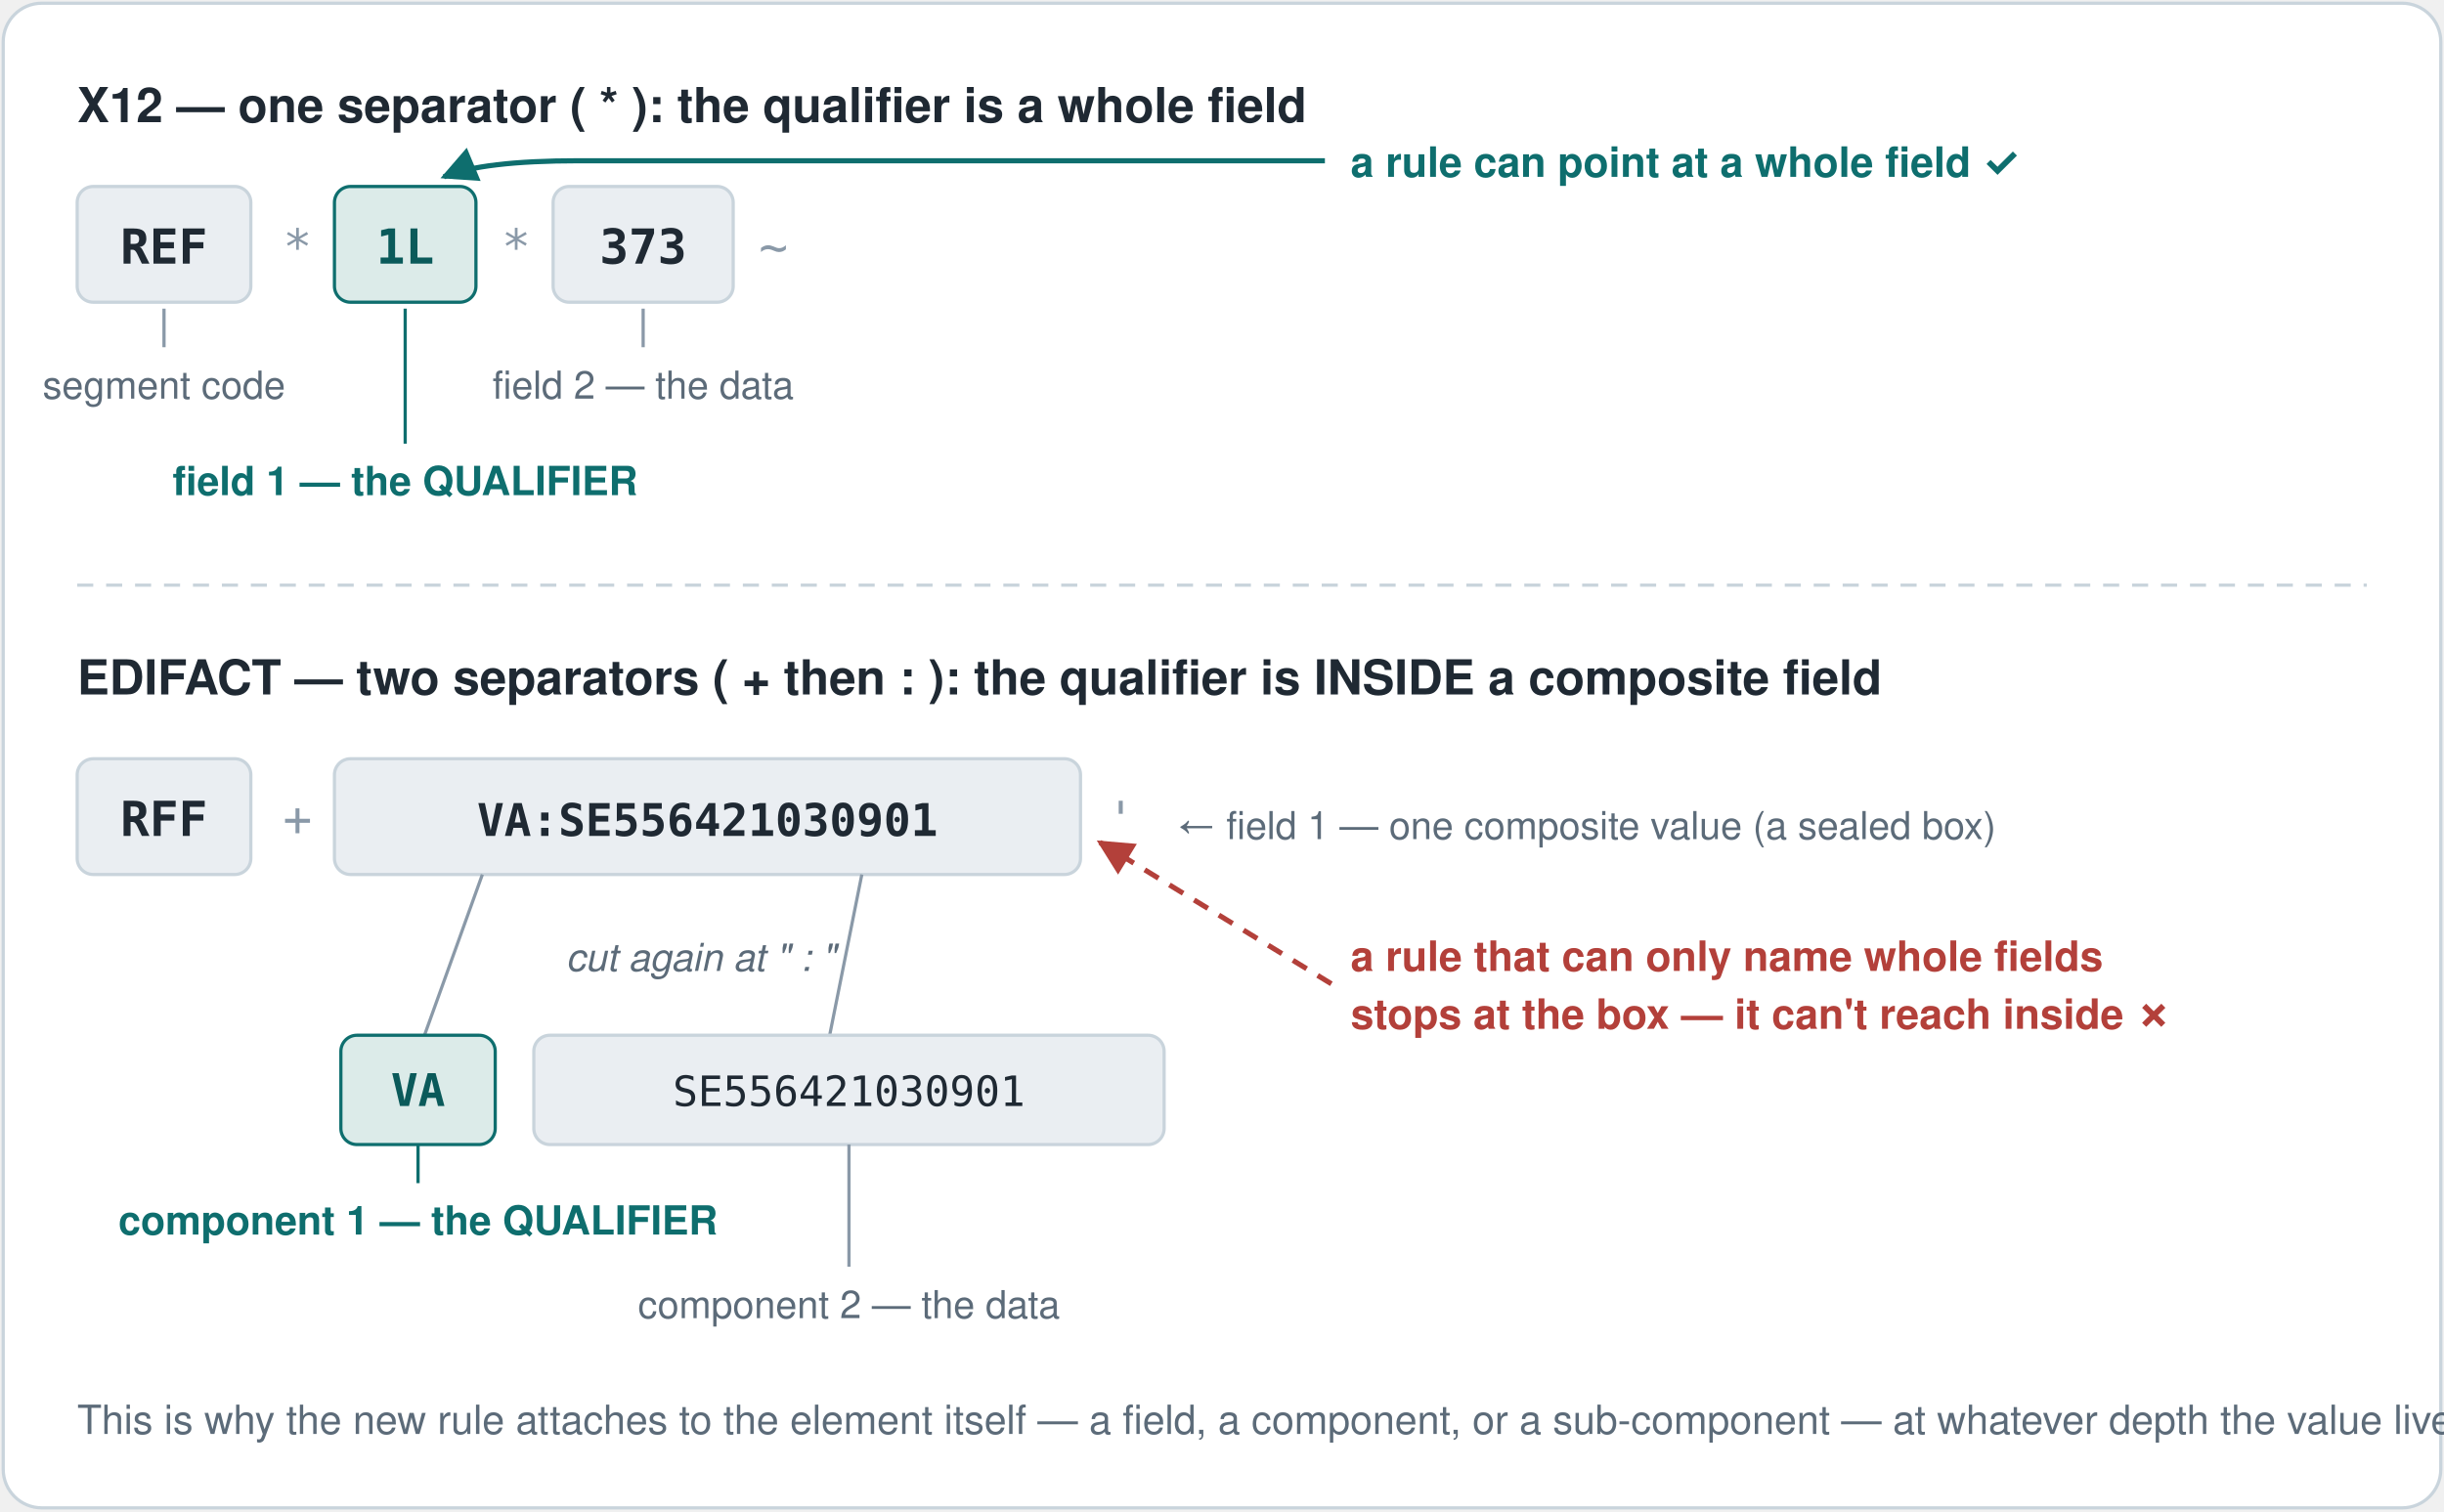
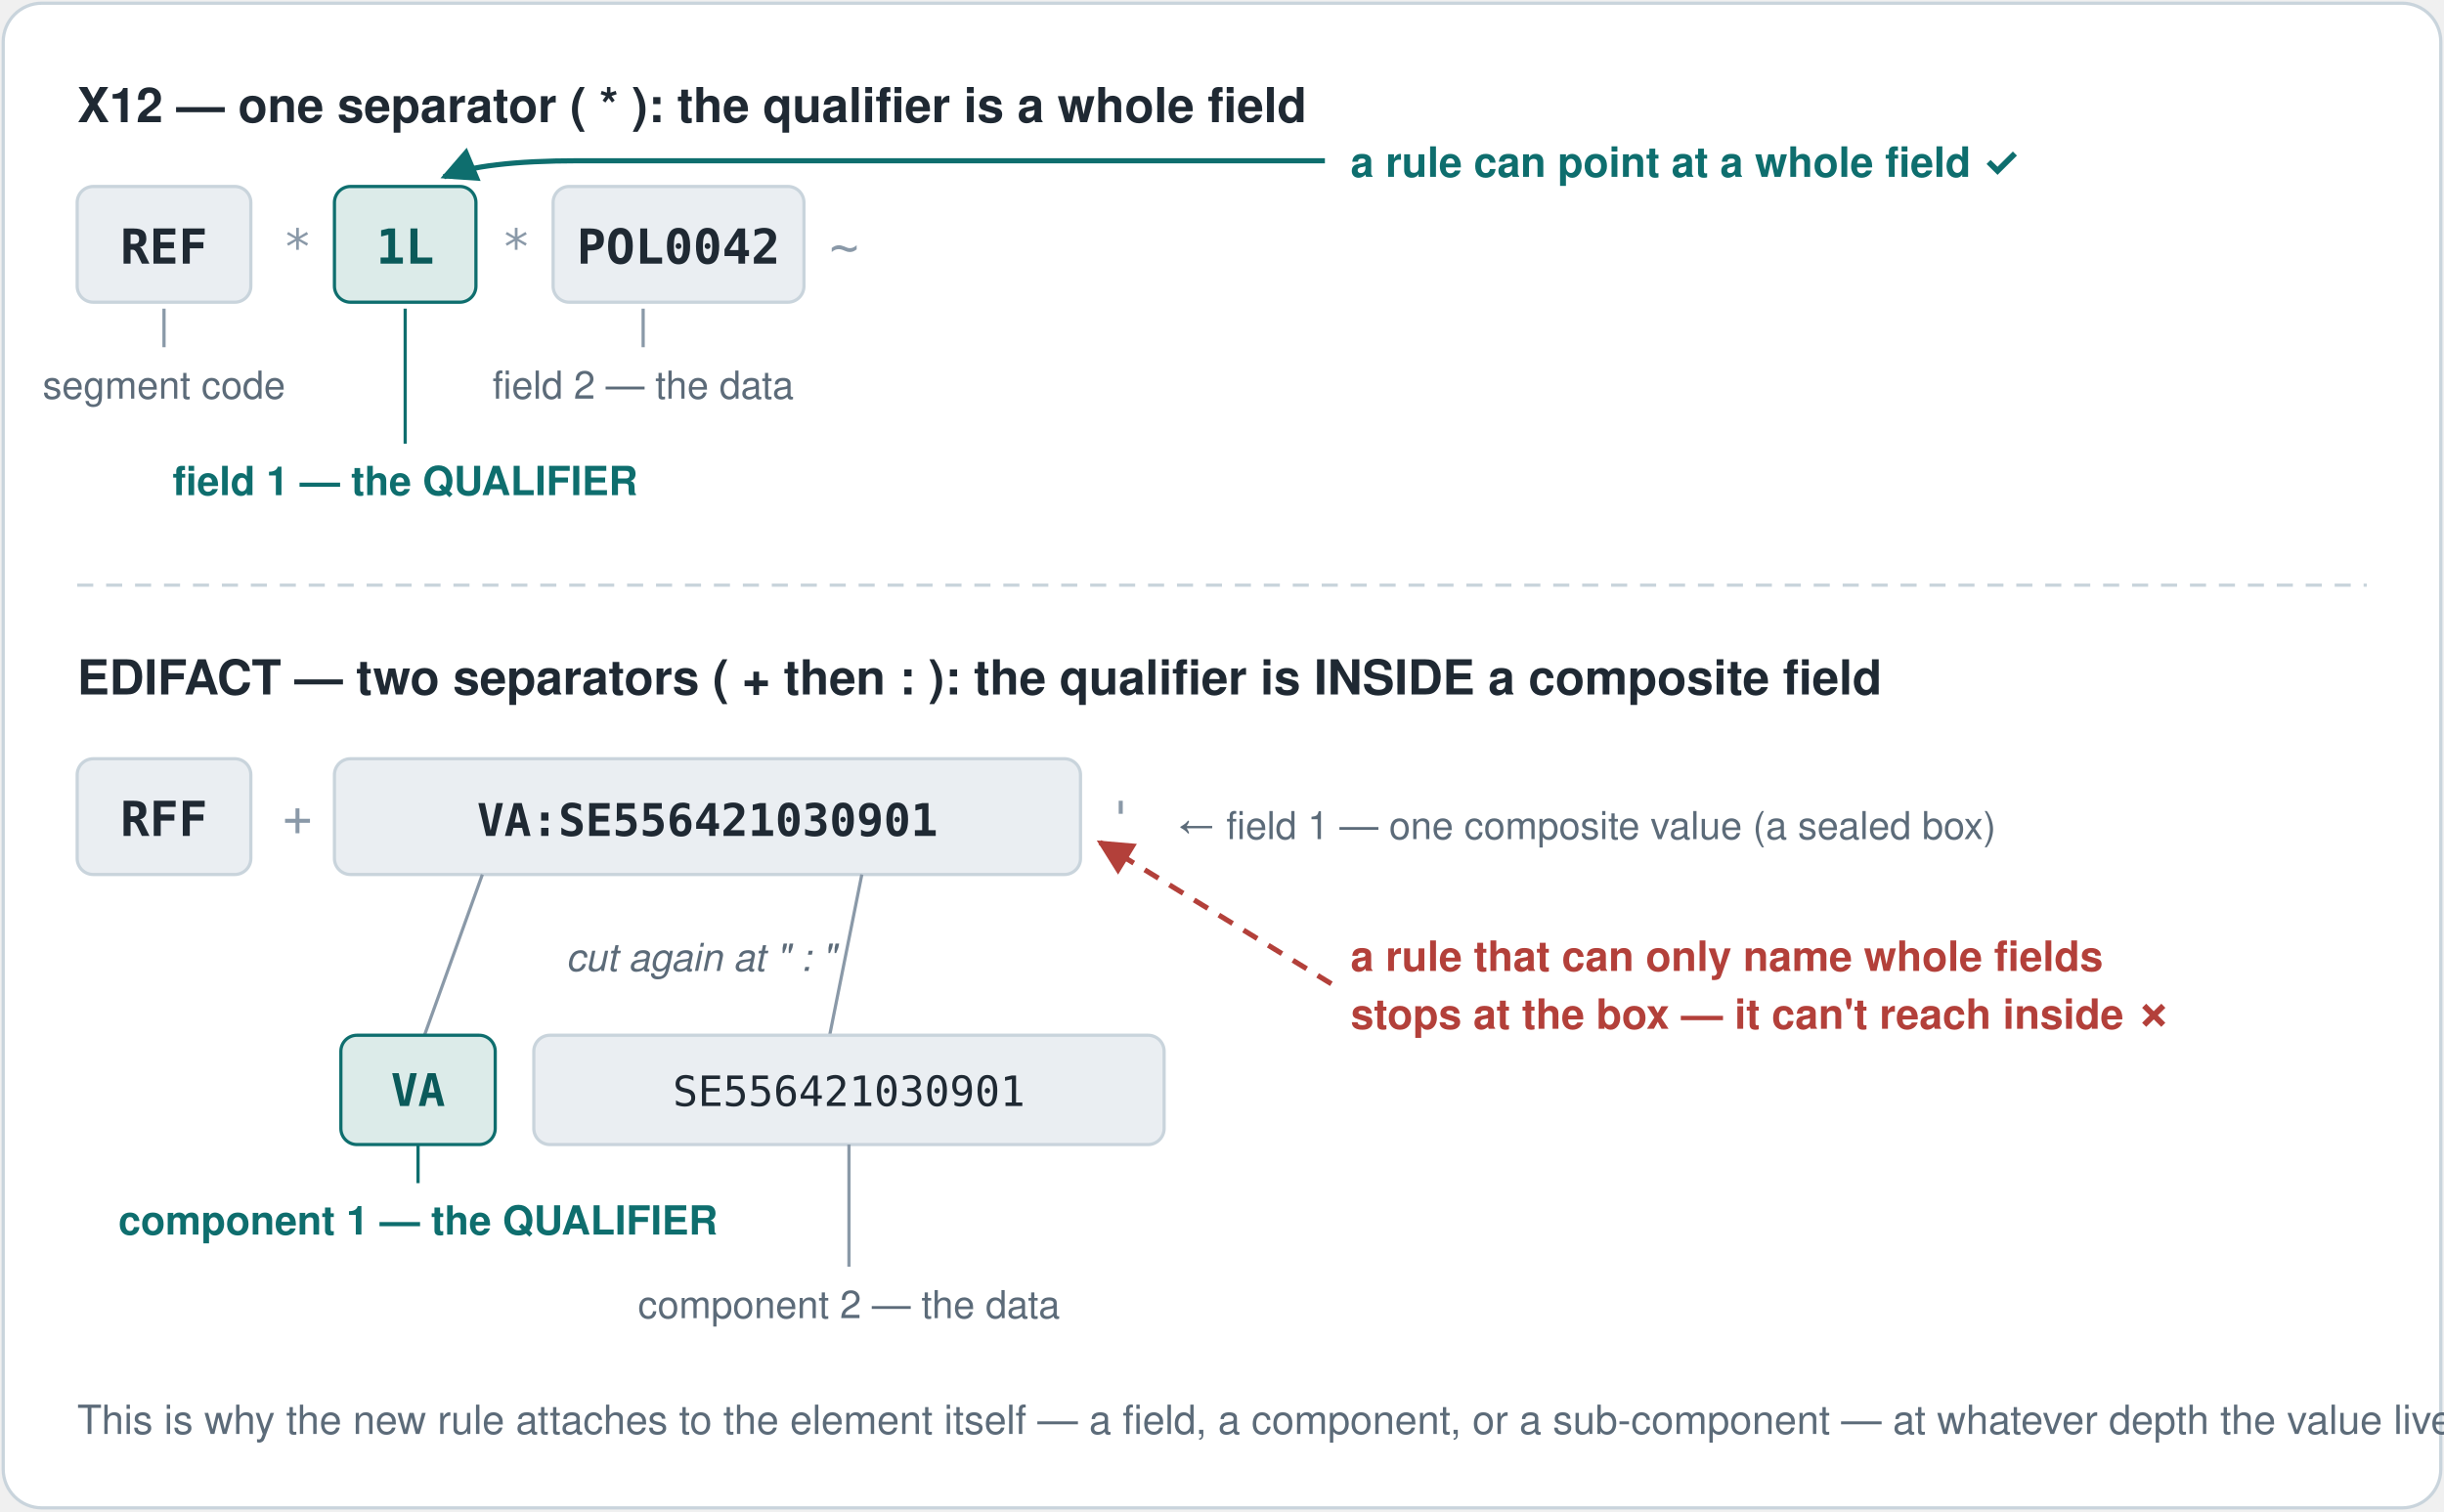
<svg xmlns="http://www.w3.org/2000/svg" viewBox="0 0 760 470" width="760" height="470" role="img" aria-label="Where the segment code, qualifier and data live in X12 versus EDIFACT">
  <defs>
    <marker id="aA" viewBox="0 0 10 10" refX="9" refY="5" markerWidth="7" markerHeight="7" orient="auto-start-reverse">
      <path d="M0 0 L10 5 L0 10 z" fill="#0E6E6E" />
    </marker>
    <marker id="aR" viewBox="0 0 10 10" refX="9" refY="5" markerWidth="7" markerHeight="7" orient="auto-start-reverse">
      <path d="M0 0 L10 5 L0 10 z" fill="#B3403A" />
    </marker>
  </defs>
  <rect x="1" y="1" width="758" height="468" rx="12" fill="#FFFFFF" stroke="#C9D4DC" />
  <text x="24" y="38" font-family="-apple-system,'Segoe UI',Helvetica,Arial,sans-serif" font-size="15" font-weight="700" fill="#1F2933">X12 — one separator ( * ): the qualifier is a whole field</text>
  <rect x="24" y="58" width="54" height="36" rx="5" fill="#EAEEF2" stroke="#C9D4DC" />
  <text x="51" y="82" text-anchor="middle" font-family="Menlo,Consolas,'DejaVu Sans Mono',monospace" font-size="15" font-weight="700" fill="#1F2933">REF</text>
  <text x="88" y="82" font-family="Menlo,Consolas,monospace" font-size="15" fill="#8A99A8">*</text>
  <rect x="104" y="58" width="44" height="36" rx="5" fill="#DCEBE9" stroke="#0E6E6E" />
  <text x="126" y="82" text-anchor="middle" font-family="Menlo,Consolas,'DejaVu Sans Mono',monospace" font-size="15" font-weight="700" fill="#0A5A5A">1L</text>
  <text x="156" y="82" font-family="Menlo,Consolas,monospace" font-size="15" fill="#8A99A8">*</text>
-   <rect x="172" y="58" width="56" height="36" rx="5" fill="#EAEEF2" stroke="#C9D4DC" />
-   <text x="200" y="82" text-anchor="middle" font-family="Menlo,Consolas,'DejaVu Sans Mono',monospace" font-size="15" font-weight="700" fill="#1F2933">373</text>
-   <text x="236" y="82" font-family="Menlo,Consolas,monospace" font-size="15" fill="#8A99A8">~</text>
+   <rect x="172" y="58" width="78" height="36" rx="5" fill="#EAEEF2" stroke="#C9D4DC" />
+   <text x="211" y="82" text-anchor="middle" font-family="Menlo,Consolas,'DejaVu Sans Mono',monospace" font-size="15" font-weight="700" fill="#1F2933">POL0042</text>
+   <text x="258" y="82" font-family="Menlo,Consolas,monospace" font-size="15" fill="#8A99A8">~</text>
  <line x1="51" y1="96" x2="51" y2="108" stroke="#8A99A8" />
  <text x="51" y="124" text-anchor="middle" font-family="-apple-system,'Segoe UI',Helvetica,Arial,sans-serif" font-size="12" fill="#5C6B79">segment code</text>
  <line x1="126" y1="96" x2="126" y2="138" stroke="#0E6E6E" />
  <text x="126" y="154" text-anchor="middle" font-family="-apple-system,'Segoe UI',Helvetica,Arial,sans-serif" font-size="12.5" font-weight="700" fill="#0E6E6E">field 1 — the QUALIFIER</text>
  <line x1="200" y1="96" x2="200" y2="108" stroke="#8A99A8" />
  <text x="200" y="124" text-anchor="middle" font-family="-apple-system,'Segoe UI',Helvetica,Arial,sans-serif" font-size="12" fill="#5C6B79">field 2 — the data</text>
  <text x="420" y="55" font-family="-apple-system,'Segoe UI',Helvetica,Arial,sans-serif" font-size="13" font-weight="700" fill="#0E6E6E">a rule can point at a whole field ✓</text>
  <path d="M412 50 L180 50 Q 150 50 138 55" fill="none" stroke="#0E6E6E" stroke-width="1.6" marker-end="url(#aA)" />
  <line x1="24" y1="182" x2="736" y2="182" stroke="#C9D4DC" stroke-dasharray="5 4" />
  <text x="24" y="216" font-family="-apple-system,'Segoe UI',Helvetica,Arial,sans-serif" font-size="15" font-weight="700" fill="#1F2933">EDIFACT — two separators ( + then : ): the qualifier is INSIDE a composite field</text>
  <rect x="24" y="236" width="54" height="36" rx="5" fill="#EAEEF2" stroke="#C9D4DC" />
  <text x="51" y="260" text-anchor="middle" font-family="Menlo,Consolas,'DejaVu Sans Mono',monospace" font-size="15" font-weight="700" fill="#1F2933">RFF</text>
  <text x="88" y="260" font-family="Menlo,Consolas,monospace" font-size="15" fill="#8A99A8">+</text>
  <rect x="104" y="236" width="232" height="36" rx="5" fill="#EAEEF2" stroke="#C9D4DC" />
  <text x="220" y="260" text-anchor="middle" font-family="Menlo,Consolas,'DejaVu Sans Mono',monospace" font-size="14" font-weight="700" fill="#1F2933">VA:SE556421030901</text>
  <text x="344" y="260" font-family="Menlo,Consolas,monospace" font-size="15" fill="#8A99A8">'</text>
  <text x="366" y="261" font-family="-apple-system,'Segoe UI',Helvetica,Arial,sans-serif" font-size="12" fill="#5C6B79">← field 1 — one composite value (a sealed box)</text>
  <text x="420" y="302" font-family="-apple-system,'Segoe UI',Helvetica,Arial,sans-serif" font-size="13" font-weight="700" fill="#B3403A">a rule that can only name whole fields</text>
  <text x="420" y="320" font-family="-apple-system,'Segoe UI',Helvetica,Arial,sans-serif" font-size="13" font-weight="700" fill="#B3403A">stops at the box — it can't reach inside ✗</text>
  <line x1="414" y1="306" x2="342" y2="262" stroke="#B3403A" stroke-width="1.6" stroke-dasharray="5 4" marker-end="url(#aR)" />
  <line x1="150" y1="272" x2="132" y2="322" stroke="#8A99A8" />
  <line x1="268" y1="272" x2="258" y2="322" stroke="#8A99A8" />
  <text x="176" y="302" font-family="-apple-system,'Segoe UI',Helvetica,Arial,sans-serif" font-size="12" font-style="italic" fill="#5C6B79">cut again at " : "</text>
  <rect x="106" y="322" width="48" height="34" rx="5" fill="#DCEBE9" stroke="#0E6E6E" />
  <text x="130" y="344" text-anchor="middle" font-family="Menlo,Consolas,'DejaVu Sans Mono',monospace" font-size="14" font-weight="700" fill="#0A5A5A">VA</text>
  <rect x="166" y="322" width="196" height="34" rx="5" fill="#EAEEF2" stroke="#C9D4DC" />
  <text x="264" y="344" text-anchor="middle" font-family="Menlo,Consolas,'DejaVu Sans Mono',monospace" font-size="13" fill="#1F2933">SE556421030901</text>
  <line x1="130" y1="356" x2="130" y2="368" stroke="#0E6E6E" />
  <text x="130" y="384" text-anchor="middle" font-family="-apple-system,'Segoe UI',Helvetica,Arial,sans-serif" font-size="12.5" font-weight="700" fill="#0E6E6E">component 1 — the QUALIFIER</text>
  <line x1="264" y1="356" x2="264" y2="394" stroke="#8A99A8" />
  <text x="264" y="410" text-anchor="middle" font-family="-apple-system,'Segoe UI',Helvetica,Arial,sans-serif" font-size="12" fill="#5C6B79">component 2 — the data</text>
  <text x="24" y="446" font-family="-apple-system,'Segoe UI',Helvetica,Arial,sans-serif" font-size="12.5" fill="#5C6B79">This is why the new rule attaches to the element itself — a field, a component, or a sub-component — at whatever depth the value lives.</text>
</svg>
